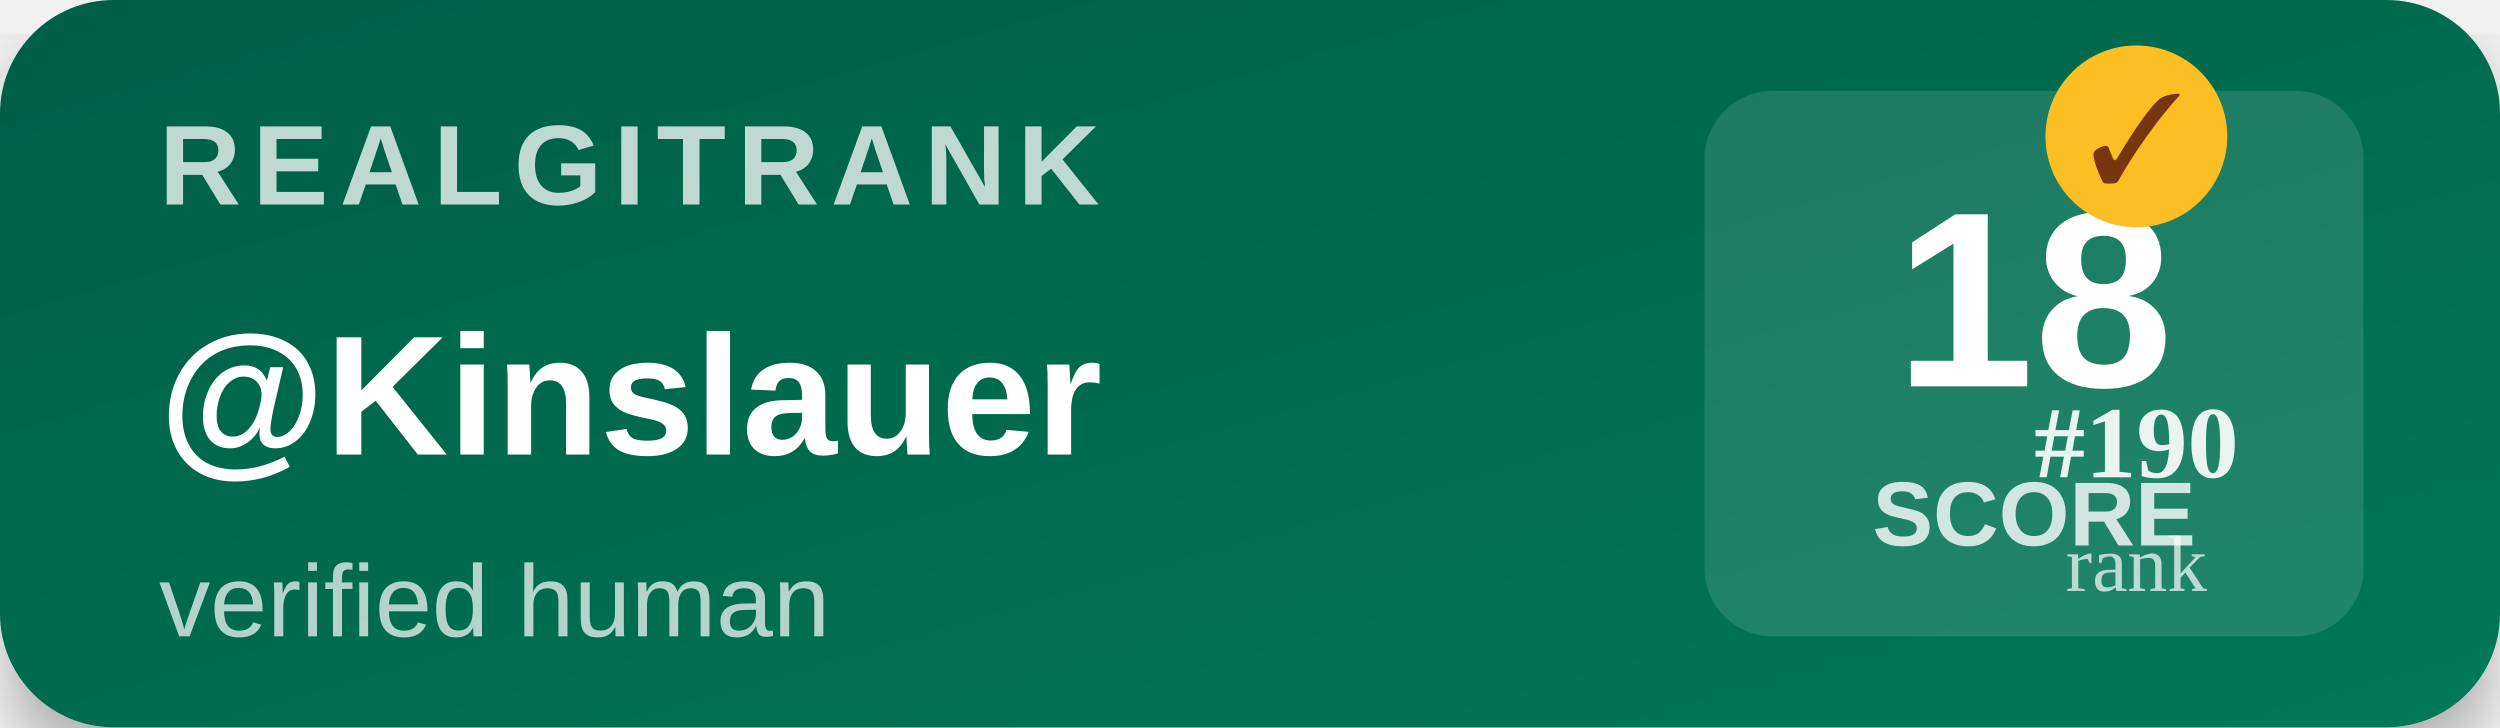
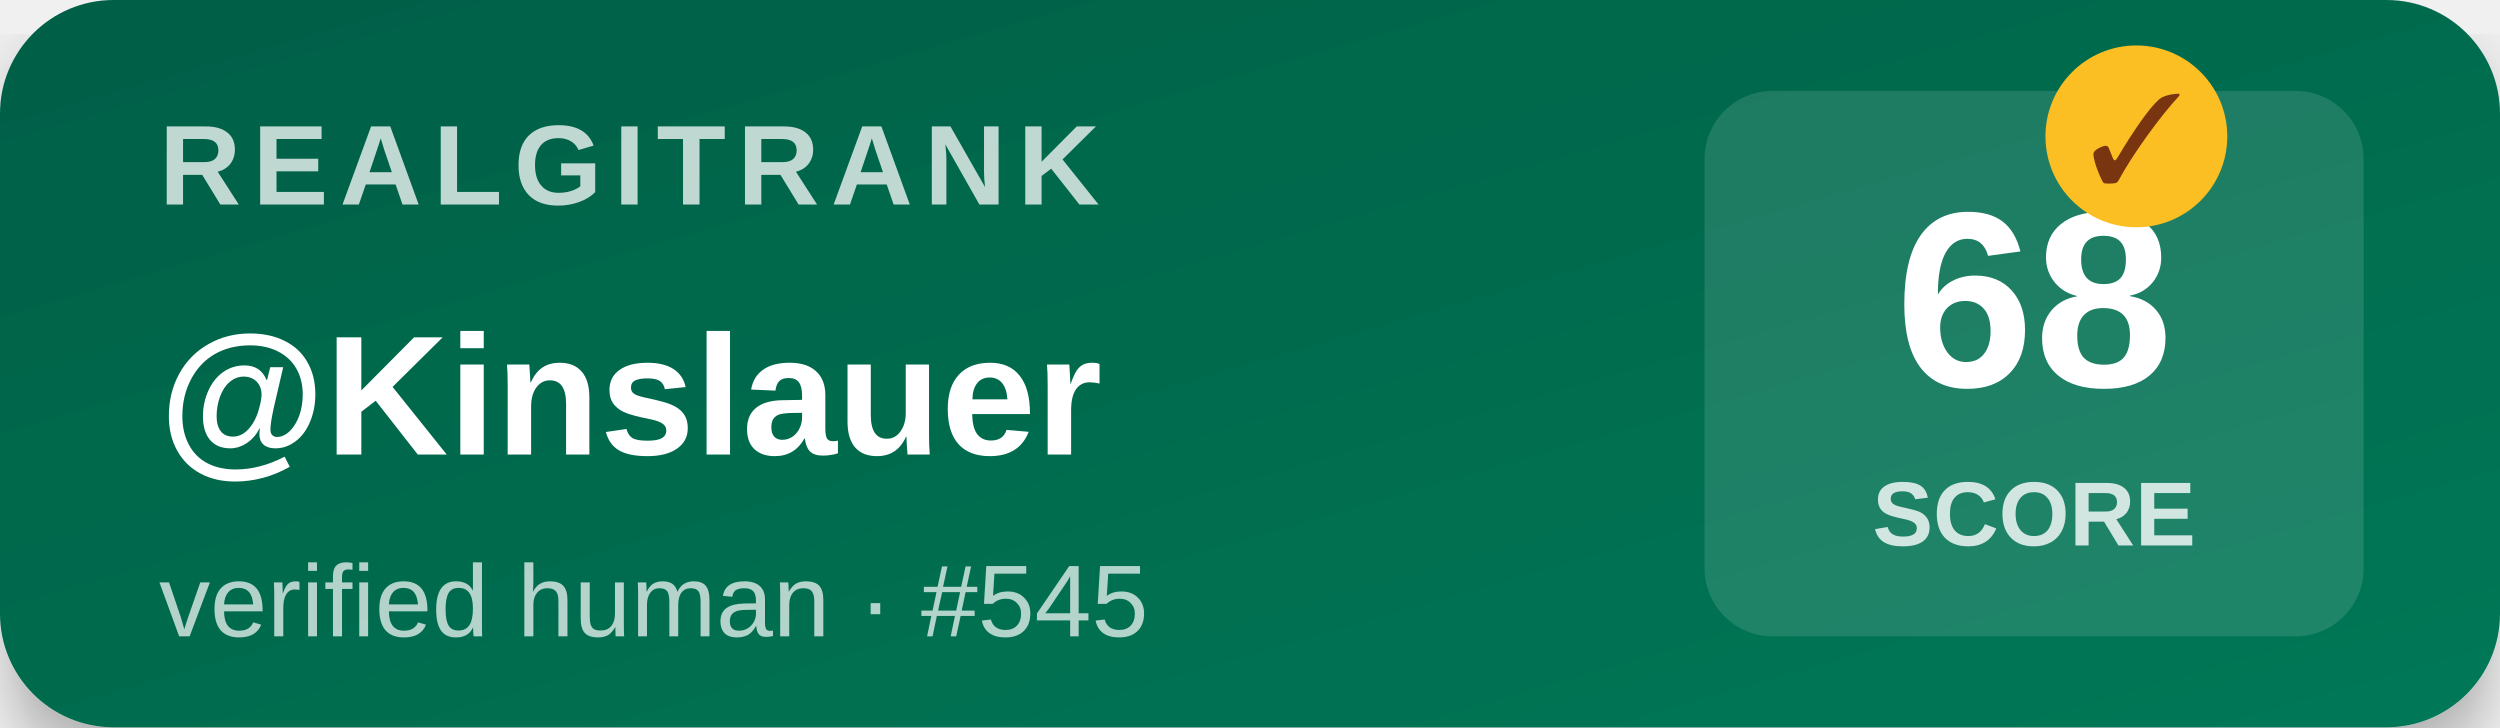
<svg xmlns="http://www.w3.org/2000/svg" width="220" height="64" viewBox="0 0 220 64">
  <defs>
    <linearGradient id="bg" x1="0" y1="0" x2="1" y2="1">
      <stop offset="0%" stop-color="#065f46" />
      <stop offset="100%" stop-color="#047857" />
    </linearGradient>
    <filter id="shadow">
      <feDropShadow dx="0" dy="3" stdDeviation="3" flood-opacity="0.3" />
    </filter>
  </defs>
  <rect width="220" height="64" rx="10" fill="url(#bg)" filter="url(#shadow)" />
  <text x="14" y="18" font-family="Segoe UI,Arial,sans-serif" font-size="10" font-weight="700" fill="#ffffff" opacity="0.75" letter-spacing="1">REALGITRANK</text>
  <text x="14" y="40" font-family="Segoe UI,Arial,sans-serif" font-size="15" font-weight="800" fill="#ffffff">@Kinslauer</text>
-   <text x="14" y="56" font-family="Segoe UI,Arial,sans-serif" font-size="9" fill="#ffffff" opacity="0.7">verified human</text>
+   <text x="14" y="56" font-family="Segoe UI,Arial,sans-serif" font-size="9" fill="#ffffff" opacity="0.7">verified human · #545</text>
  <rect x="150" y="8" width="58" height="48" rx="6" fill="#ffffff" opacity="0.12" />
-   <text x="179" y="34" text-anchor="middle" font-family="Segoe UI,Arial,sans-serif" font-size="22" font-weight="900" fill="#ffffff">18</text>
+   <text x="179" y="34" text-anchor="middle" font-family="Segoe UI,Arial,sans-serif" font-size="22" font-weight="900" fill="#ffffff">68</text>
  <text x="179" y="48" text-anchor="middle" font-family="Segoe UI,Arial,sans-serif" font-size="8" font-weight="600" fill="#ffffff" opacity="0.8">SCORE</text>
  <g transform="translate(188,12)">
    <circle r="8" fill="#fbbf24" />
    <text y="4" text-anchor="middle" font-size="11" font-weight="900" fill="#78350f">✓</text>
  </g>
-   <text x="188" y="42" text-anchor="middle" font-size="9" font-weight="700" fill="#ffffff" opacity="0.9">#190</text>
-   <text x="188" y="52" text-anchor="middle" font-size="7" fill="#ffffff" opacity="0.7">rank</text>
</svg>
